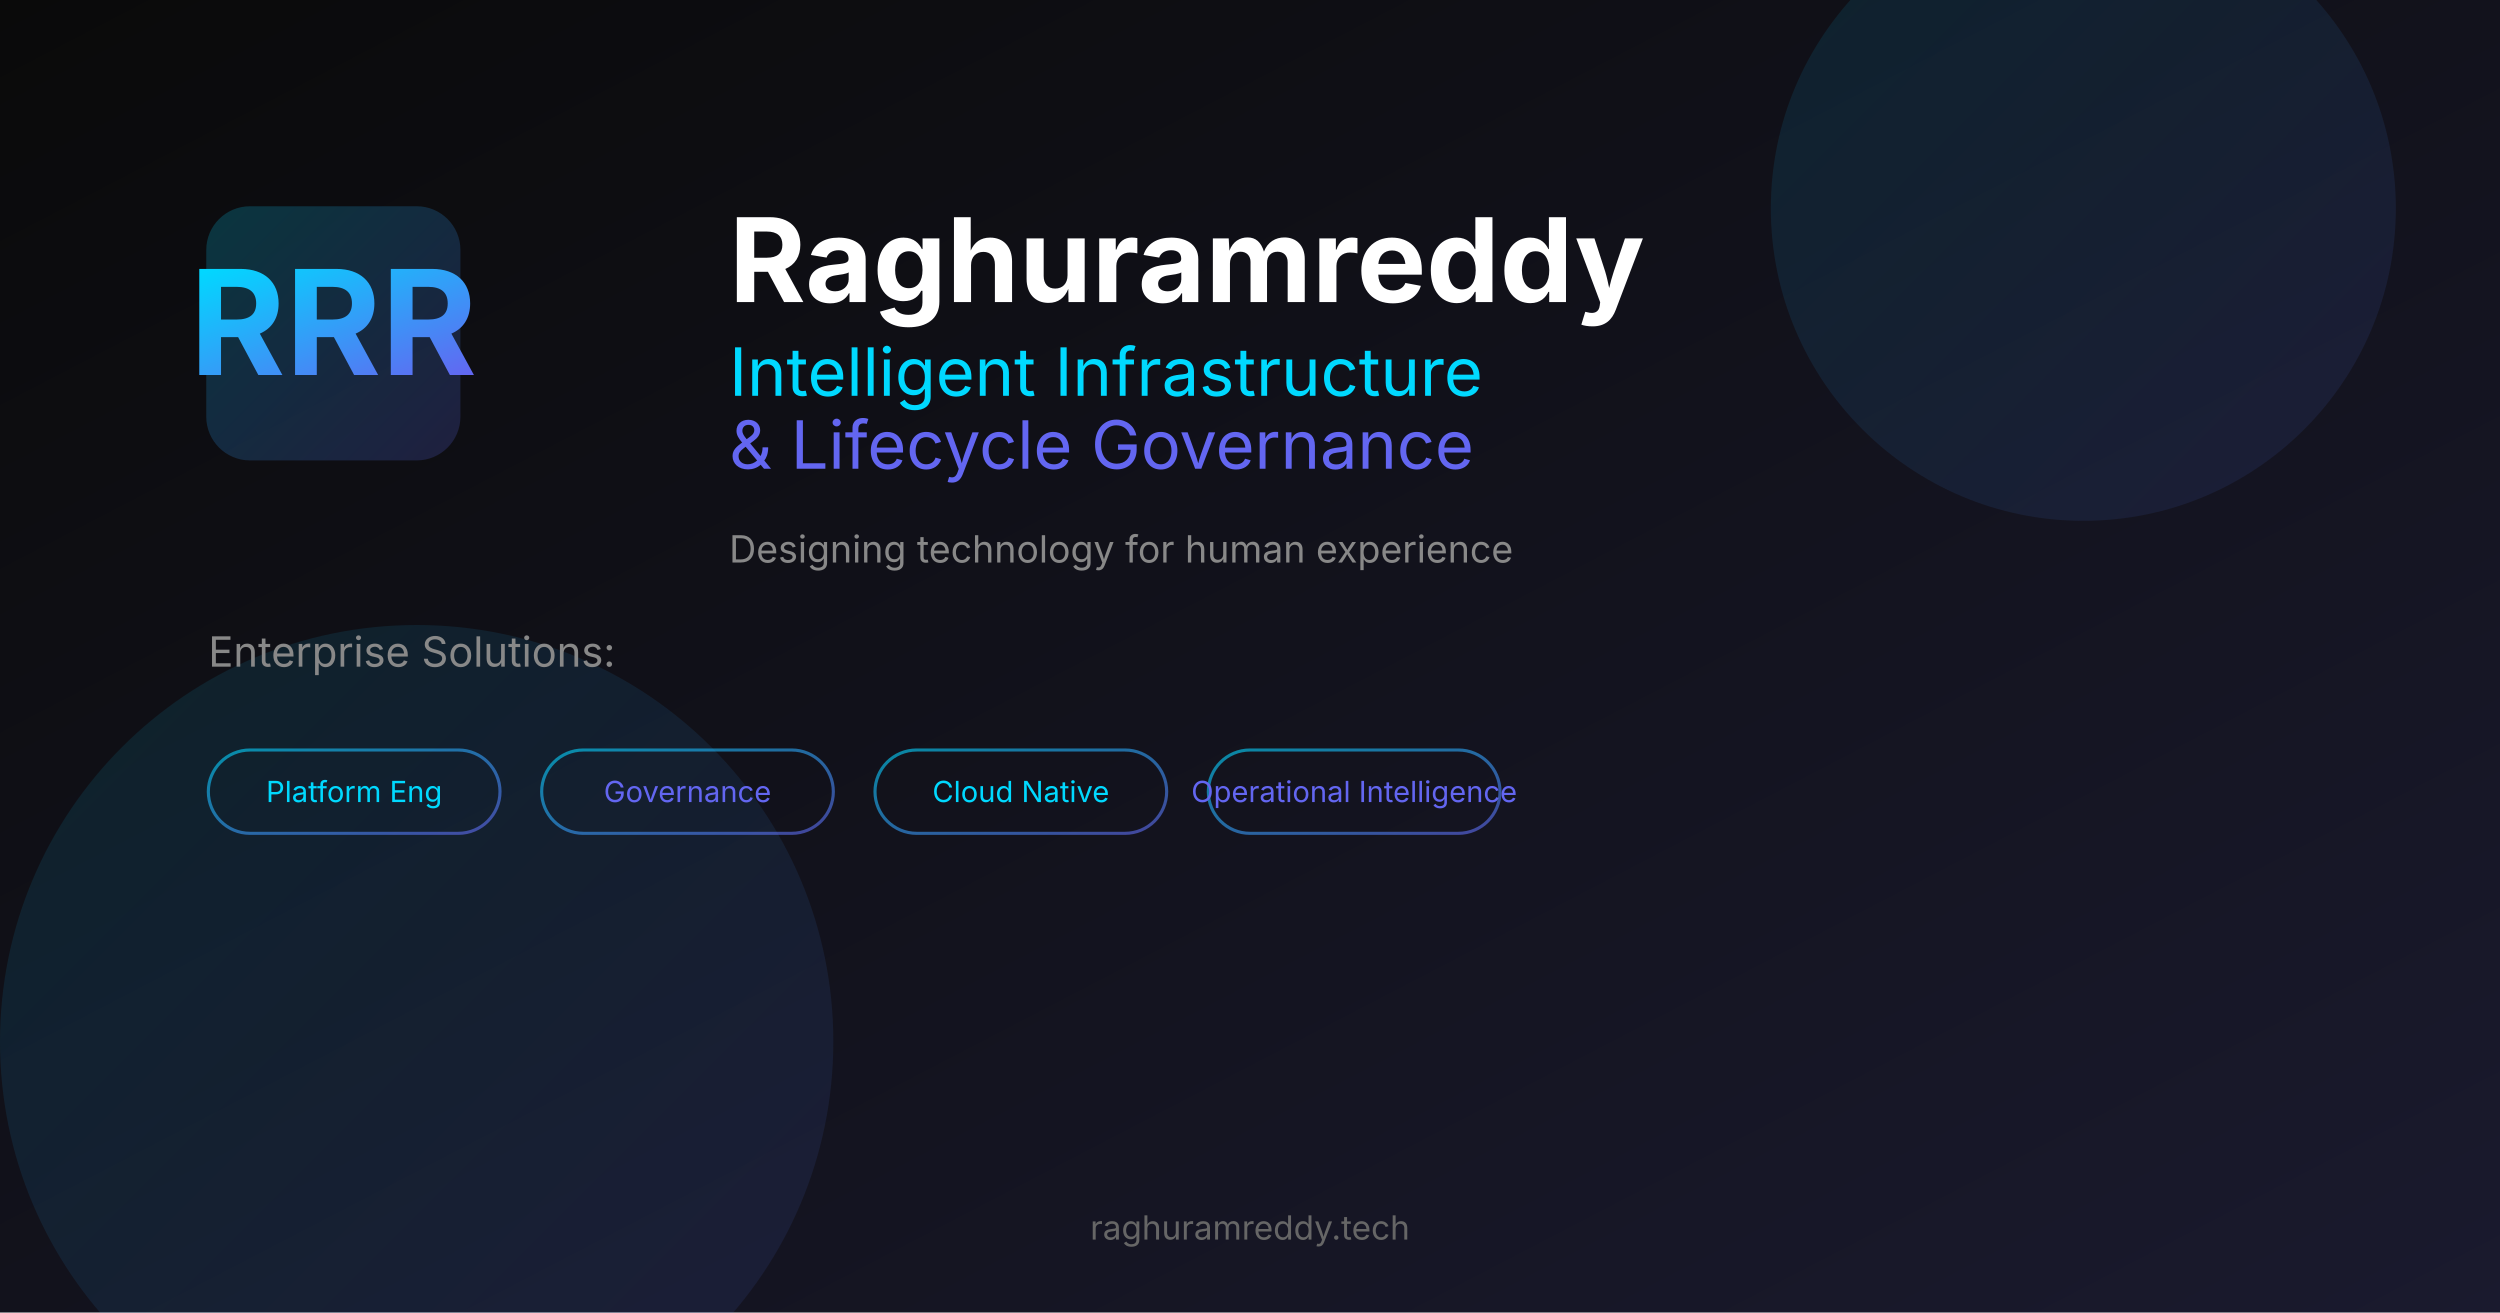
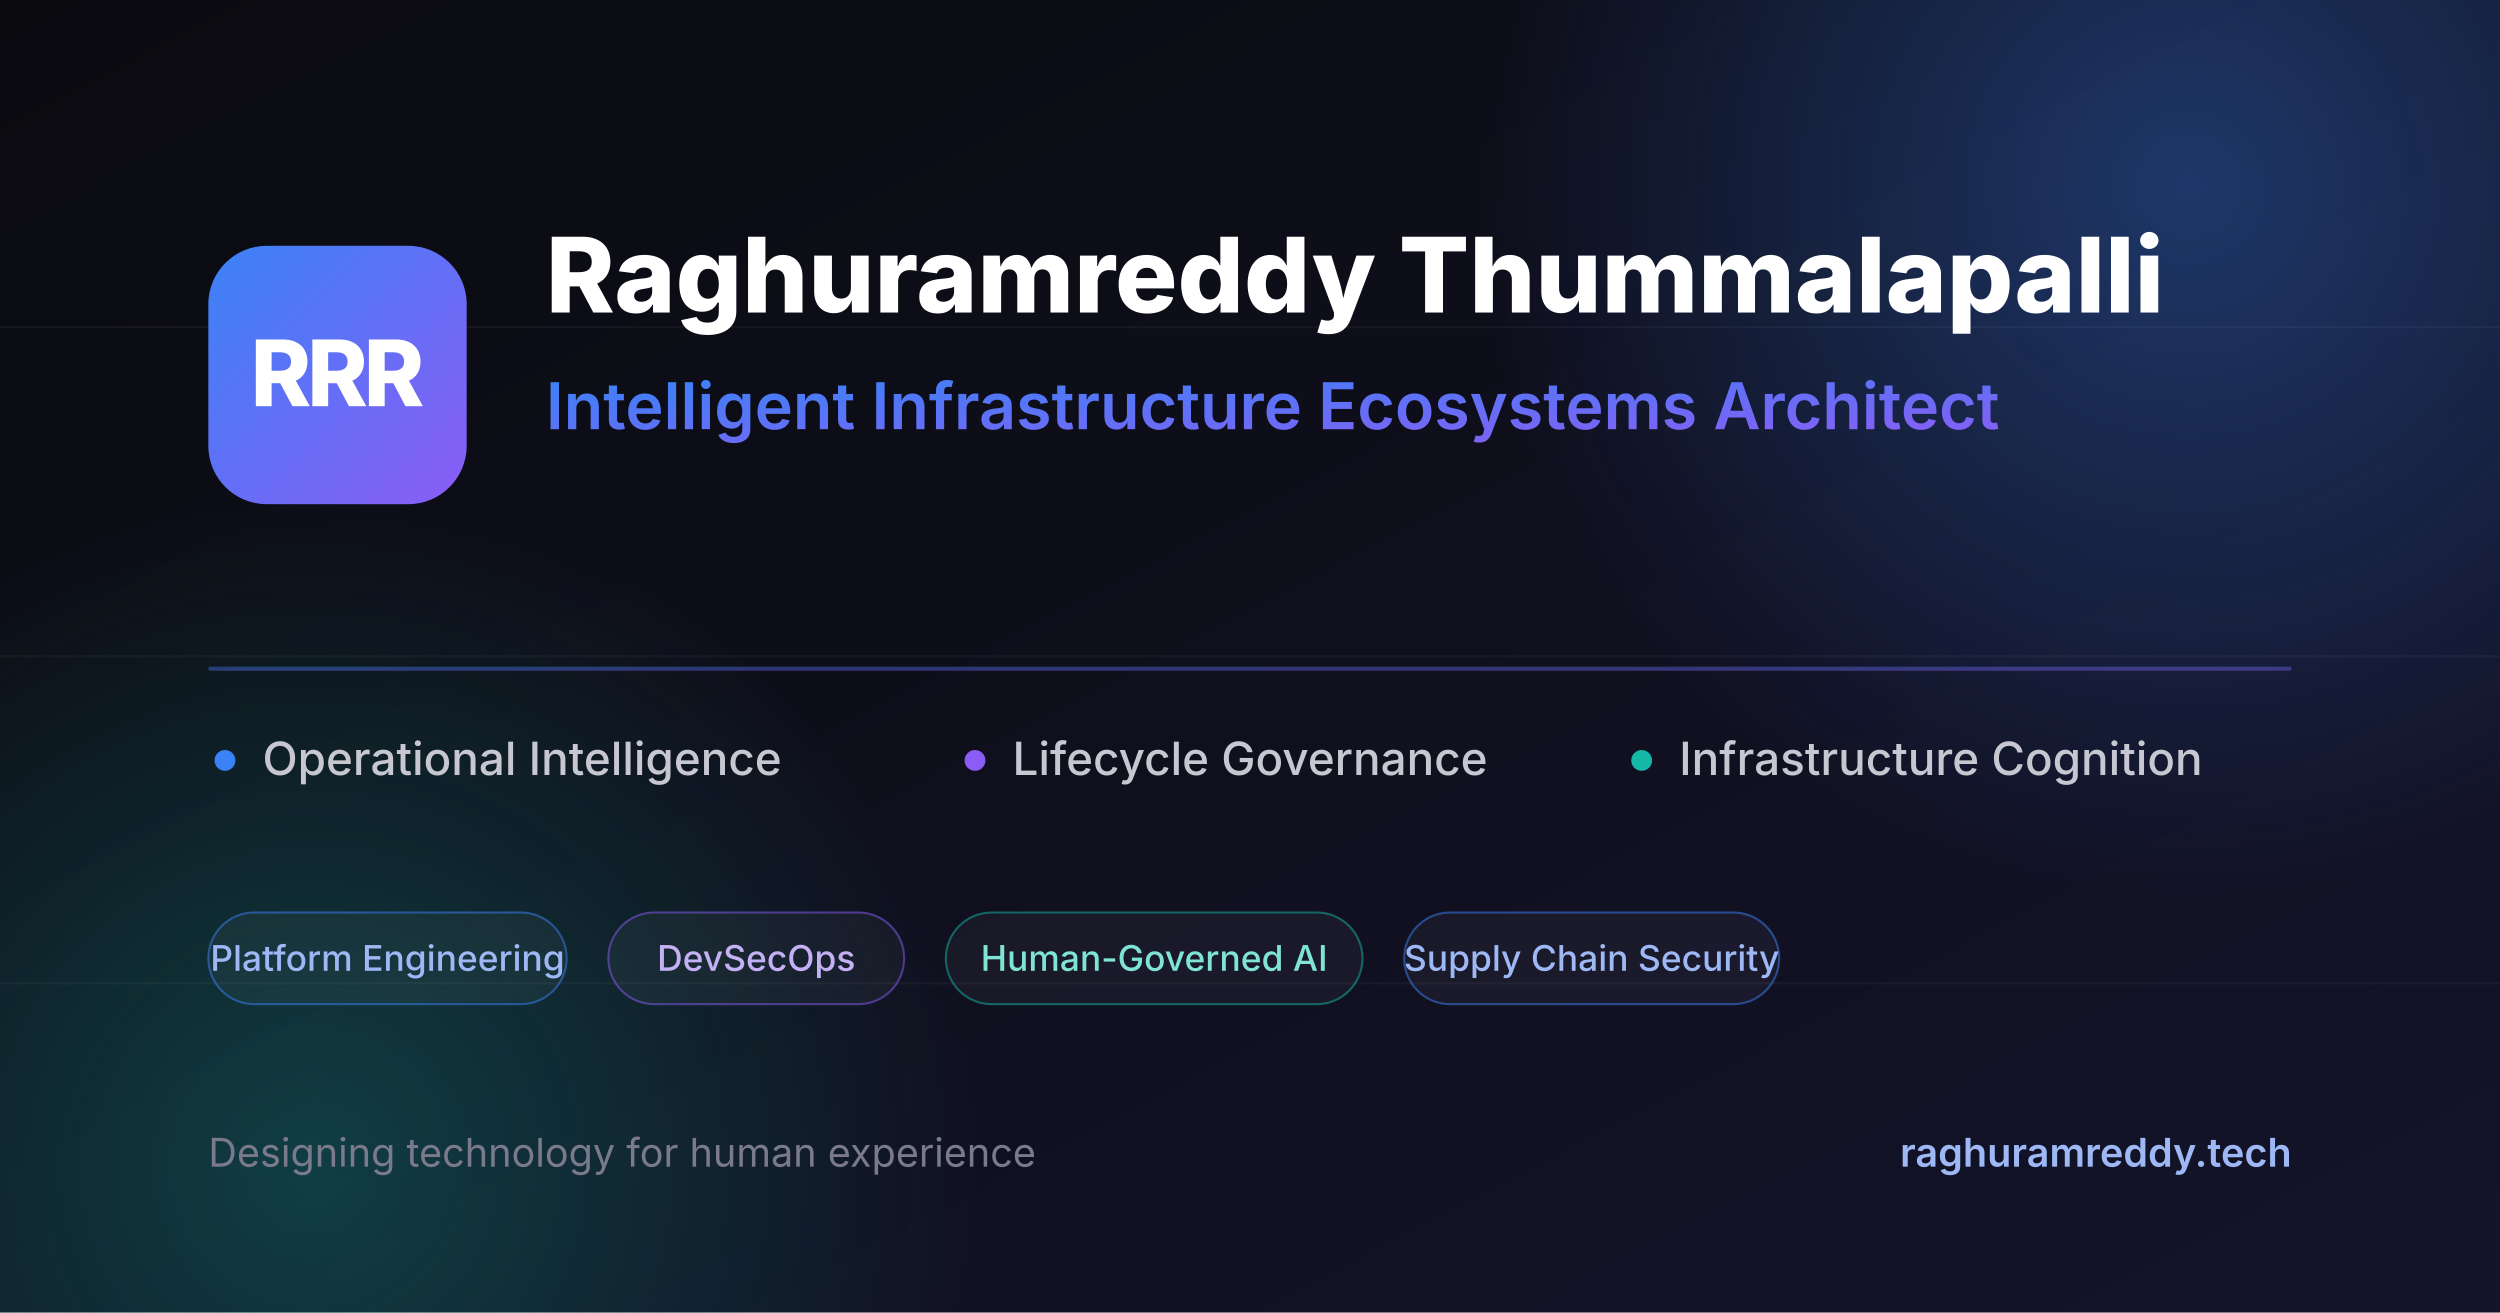
- <svg xmlns="http://www.w3.org/2000/svg" viewBox="0 0 1200 630">
+ <svg xmlns="http://www.w3.org/2000/svg" viewBox="0 0 1200 630" font-family="'Inter','Segoe UI',system-ui,-apple-system,sans-serif">
  <defs>
-     <linearGradient id="bgGradient" x1="0%" y1="0%" x2="100%" y2="100%">
-       <stop offset="0%" style="stop-color:#0a0a0a;stop-opacity:1" />
-       <stop offset="100%" style="stop-color:#1a1a2e;stop-opacity:1" />
+     <linearGradient id="bg" x1="0" y1="0" x2="1" y2="1">
+       <stop offset="0" stop-color="#0a0a0f" />
+       <stop offset="1" stop-color="#14142b" />
    </linearGradient>
-     <linearGradient id="accentGradient" x1="0%" y1="0%" x2="100%" y2="100%">
-       <stop offset="0%" style="stop-color:#00d9ff;stop-opacity:1" />
-       <stop offset="100%" style="stop-color:#6366f1;stop-opacity:1" />
+     <linearGradient id="accent" x1="0" y1="0" x2="1" y2="1">
+       <stop offset="0" stop-color="#3b82f6" />
+       <stop offset="1" stop-color="#8b5cf6" />
    </linearGradient>
+     <radialGradient id="glow1" cx="0.5" cy="0.5" r="0.5">
+       <stop offset="0" stop-color="#3b82f6" stop-opacity="0.35" />
+       <stop offset="1" stop-color="#3b82f6" stop-opacity="0" />
+     </radialGradient>
+     <radialGradient id="glow2" cx="0.5" cy="0.5" r="0.5">
+       <stop offset="0" stop-color="#14b8a6" stop-opacity="0.28" />
+       <stop offset="1" stop-color="#14b8a6" stop-opacity="0" />
+     </radialGradient>
  </defs>
-   <rect width="1200" height="630" fill="url(#bgGradient)" />
-   <circle cx="1000" cy="100" r="150" fill="url(#accentGradient)" opacity="0.1" />
-   <circle cx="200" cy="500" r="200" fill="url(#accentGradient)" opacity="0.1" />
-   <g transform="translate(100, 100)">
-     <rect x="0" y="0" width="120" height="120" rx="20" fill="url(#accentGradient)" opacity="0.2" stroke="url(#accentGradient)" stroke-width="2" />
-     <text x="60" y="80" font-size="70" font-weight="bold" fill="url(#accentGradient)" text-anchor="middle" font-family="system-ui, -apple-system, sans-serif">RRR</text>
-     <text x="250" y="45" font-size="56" font-weight="700" fill="#ffffff" font-family="system-ui, -apple-system, sans-serif">Raghuramreddy</text>
-     <text x="250" y="90" font-size="32" fill="#00d9ff" font-family="system-ui, -apple-system, sans-serif">Intelligent Infrastructure</text>
-     <text x="250" y="125" font-size="32" fill="#6366f1" font-family="system-ui, -apple-system, sans-serif">&amp; Lifecycle Governance</text>
-     <text x="250" y="170" font-size="18" fill="#888888" font-family="system-ui, -apple-system, sans-serif">Designing technology for human experience</text>
+   <rect width="1200" height="630" fill="url(#bg)" />
+   <circle cx="1050" cy="90" r="340" fill="url(#glow1)" />
+   <circle cx="150" cy="560" r="320" fill="url(#glow2)" />
+   <g stroke="#ffffff" stroke-opacity="0.04" stroke-width="1">
+     <line x1="0" y1="157" x2="1200" y2="157" />
+     <line x1="0" y1="315" x2="1200" y2="315" />
+     <line x1="0" y1="472" x2="1200" y2="472" />
  </g>
-   <line x1="100" y1="280" x2="1100" y2="280" stroke="url(#accentGradient)" stroke-width="2" opacity="0.3" />
-   <g transform="translate(100, 320)">
-     <text x="0" y="0" font-size="20" fill="#888888" font-family="system-ui, -apple-system, sans-serif">Enterprise Solutions:</text>
-     <g transform="translate(0, 40)">
-       <rect x="0" y="0" width="140" height="40" rx="20" fill="none" stroke="url(#accentGradient)" stroke-width="1.5" opacity="0.6" />
-       <text x="70" y="25" font-size="14" fill="#00d9ff" text-anchor="middle" font-family="system-ui, -apple-system, sans-serif">Platform Eng</text>
-       <rect x="160" y="0" width="140" height="40" rx="20" fill="none" stroke="url(#accentGradient)" stroke-width="1.5" opacity="0.6" />
-       <text x="230" y="25" font-size="14" fill="#6366f1" text-anchor="middle" font-family="system-ui, -apple-system, sans-serif">Governance</text>
-       <rect x="320" y="0" width="140" height="40" rx="20" fill="none" stroke="url(#accentGradient)" stroke-width="1.5" opacity="0.6" />
-       <text x="390" y="25" font-size="14" fill="#00d9ff" text-anchor="middle" font-family="system-ui, -apple-system, sans-serif">Cloud Native</text>
-       <rect x="480" y="0" width="140" height="40" rx="20" fill="none" stroke="url(#accentGradient)" stroke-width="1.5" opacity="0.6" />
-       <text x="550" y="25" font-size="14" fill="#6366f1" text-anchor="middle" font-family="system-ui, -apple-system, sans-serif">Operational Intelligence</text>
+   <g transform="translate(100,118)">
+     <rect width="124" height="124" rx="28" fill="url(#accent)" />
+     <text x="62" y="62" dy="0.34em" text-anchor="middle" font-weight="800" font-size="44" letter-spacing="-2" fill="#ffffff">RRR</text>
+   </g>
+   <text x="262" y="150" font-weight="800" font-size="50" fill="#ffffff">Raghuramreddy Thummalapalli</text>
+   <text x="262" y="206" font-weight="600" font-size="31" fill="url(#accent)">Intelligent Infrastructure Ecosystems Architect</text>
+   <rect x="100" y="320" width="1000" height="2" rx="1" fill="url(#accent)" opacity="0.4" />
+   <g transform="translate(100,372)" font-size="22" fill="#c7c7d1" font-weight="500">
+     <g>
+       <circle cx="8" cy="-7" r="5" fill="#3b82f6" />
+       <text x="26" y="0">Operational Intelligence</text>
+     </g>
+     <g transform="translate(360,0)">
+       <circle cx="8" cy="-7" r="5" fill="#8b5cf6" />
+       <text x="26" y="0">Lifecycle Governance</text>
+     </g>
+     <g transform="translate(680,0)">
+       <circle cx="8" cy="-7" r="5" fill="#14b8a6" />
+       <text x="26" y="0">Infrastructure Cognition</text>
    </g>
  </g>
-   <text x="600" y="595" font-size="16" fill="#666666" text-anchor="middle" font-family="system-ui, -apple-system, sans-serif">raghuramreddy.tech</text>
+   <g transform="translate(100,438)" font-size="17" font-weight="500">
+     <g>
+       <rect width="172" height="44" rx="22" fill="#ffffff" fill-opacity="0.04" stroke="#3b82f6" stroke-opacity="0.5" />
+       <text x="86" y="28" text-anchor="middle" fill="#9db8f5">Platform Engineering</text>
+     </g>
+     <g transform="translate(192,0)">
+       <rect width="142" height="44" rx="22" fill="#ffffff" fill-opacity="0.04" stroke="#8b5cf6" stroke-opacity="0.5" />
+       <text x="71" y="28" text-anchor="middle" fill="#c4b1f5">DevSecOps</text>
+     </g>
+     <g transform="translate(354,0)">
+       <rect width="200" height="44" rx="22" fill="#ffffff" fill-opacity="0.04" stroke="#14b8a6" stroke-opacity="0.5" />
+       <text x="100" y="28" text-anchor="middle" fill="#7fe3d5">Human-Governed AI</text>
+     </g>
+     <g transform="translate(574,0)">
+       <rect width="180" height="44" rx="22" fill="#ffffff" fill-opacity="0.04" stroke="#3b82f6" stroke-opacity="0.5" />
+       <text x="90" y="28" text-anchor="middle" fill="#9db8f5">Supply Chain Security</text>
+     </g>
+   </g>
+   <text x="100" y="560" font-size="19" fill="#7a7a8c">Designing technology for human experience</text>
+   <text x="1100" y="560" text-anchor="end" font-size="19" font-weight="600" fill="#9db8f5">raghuramreddy.tech</text>
</svg>
